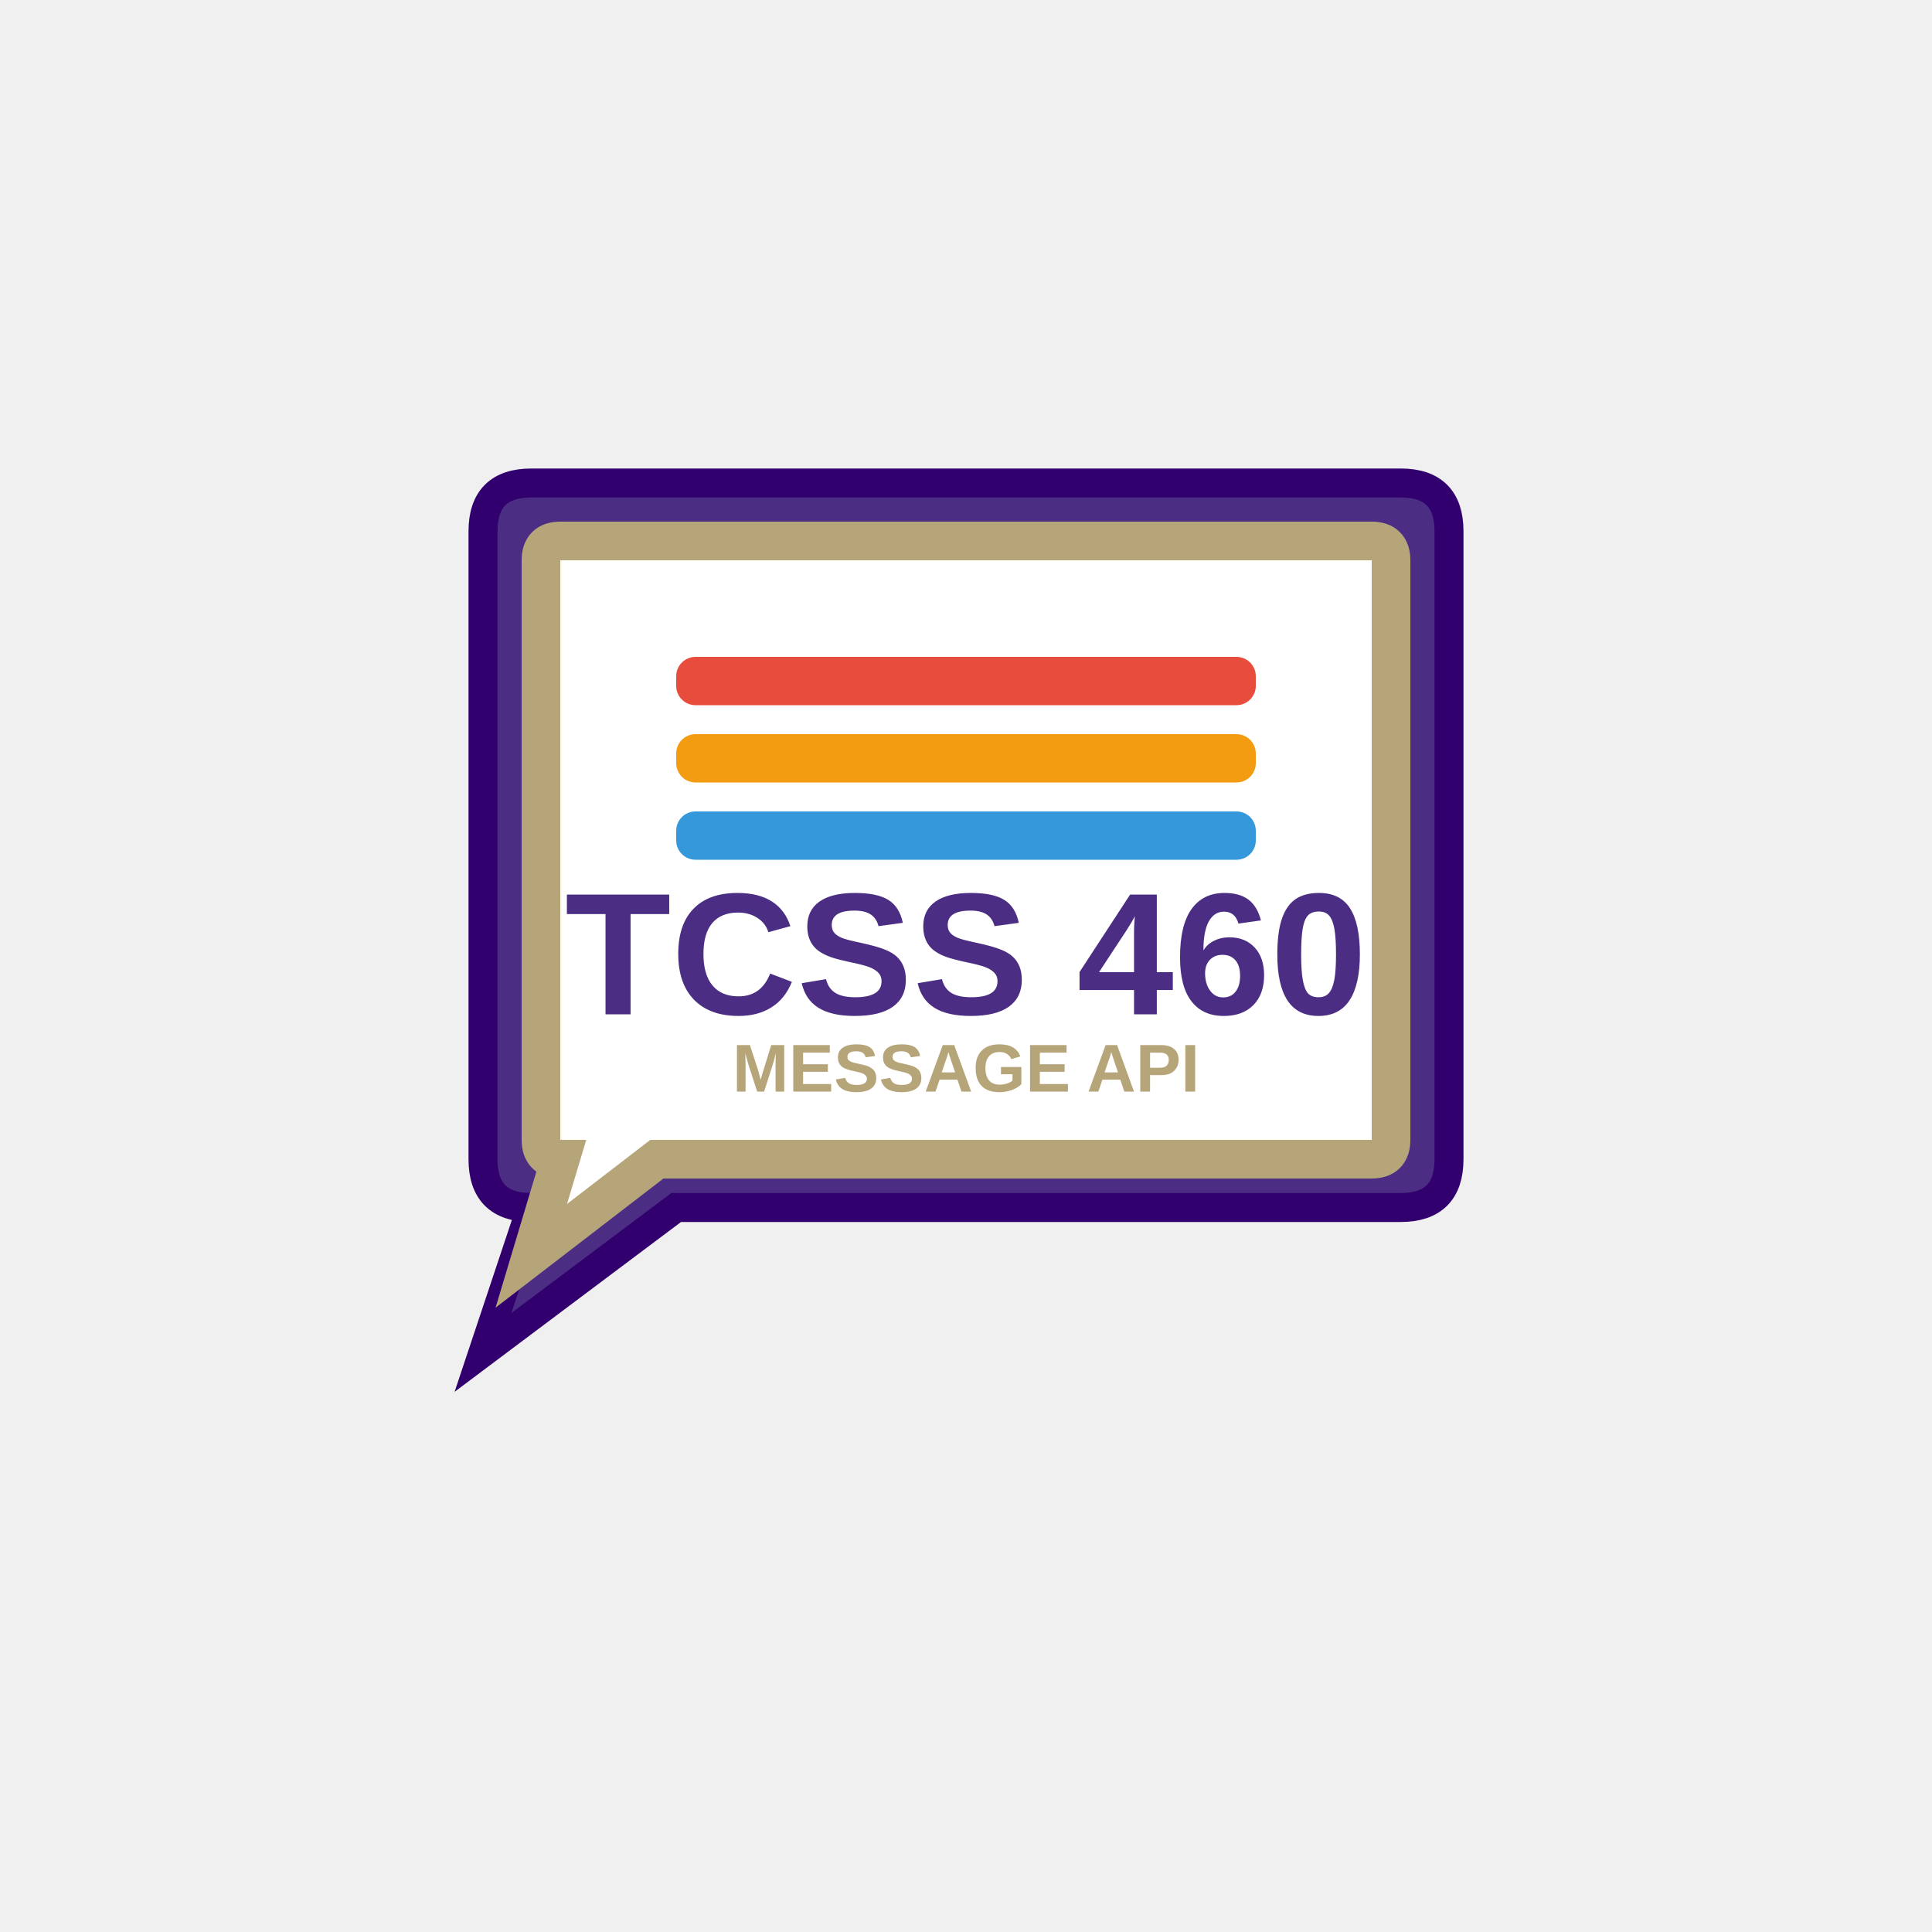
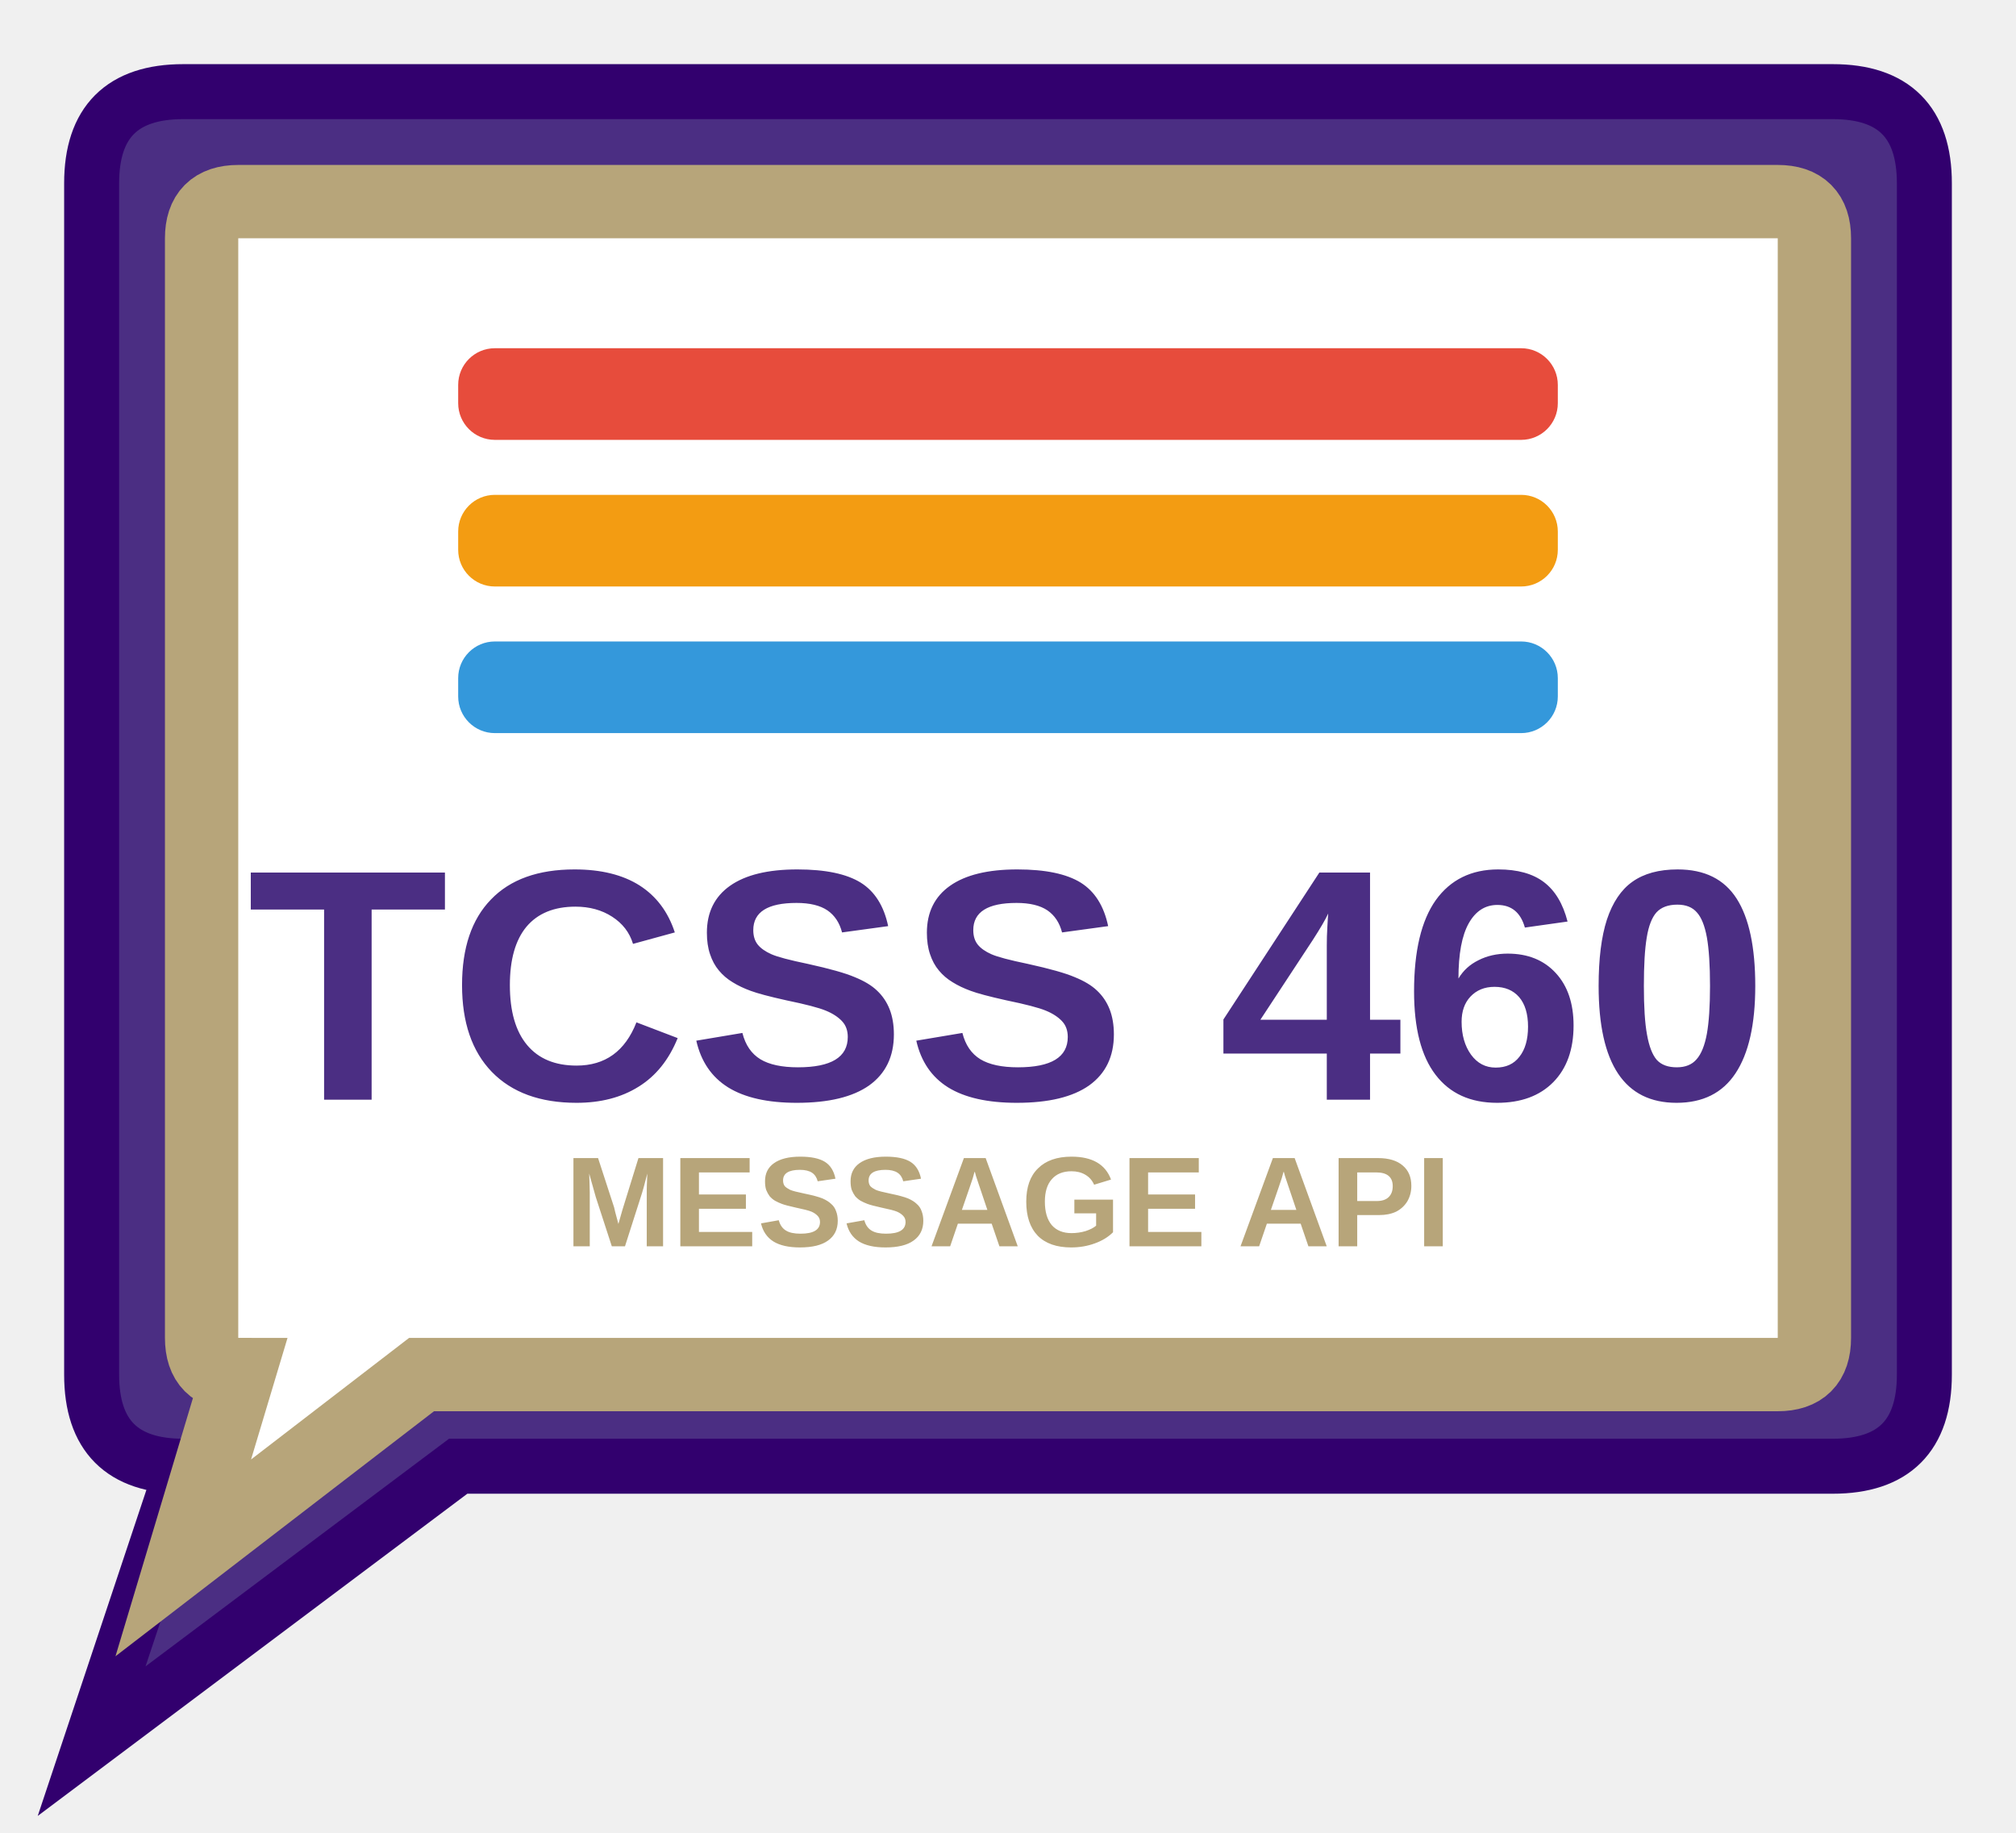
- <svg xmlns="http://www.w3.org/2000/svg" viewBox="0 0 200 200">
+ <svg xmlns="http://www.w3.org/2000/svg" viewBox="45 45 110 100">
  <path d="M 50 55 Q 50 50 55 50 L 145 50 Q 150 50 150 55 L 150 120 Q 150 125 145 125 L 70 125 L 50 140 L 55 125 Q 50 125 50 120 Z" fill="#4b2e83" stroke="#32006e" stroke-width="3" />
  <path d="M 56 58 Q 56 56 58 56 L 142 56 Q 144 56 144 58 L 144 118 Q 144 120 142 120 L 68 120 L 55 130 L 58 120 Q 56 120 56 118 Z" fill="#ffffff" stroke="#b7a57a" stroke-width="4" />
-   <rect x="70" y="68" width="60" height="5" fill="#e74c3c" rx="2" />
-   <rect x="70" y="76" width="60" height="5" fill="#f39c12" rx="2" />
-   <rect x="70" y="84" width="60" height="5" fill="#3498db" rx="2" />
+   <rect x="70" y="64" width="60" height="5" fill="#e74c3c" rx="2" />
+   <rect x="70" y="72" width="60" height="5" fill="#f39c12" rx="2" />
+   <rect x="70" y="80" width="60" height="5" fill="#3498db" rx="2" />
  <text x="100" y="105" font-family="Arial, sans-serif" font-size="18" font-weight="bold" text-anchor="middle" fill="#4b2e83">TCSS 460</text>
  <text x="100" y="113" font-family="Arial, sans-serif" font-size="7" text-anchor="middle" fill="#b7a57a" font-weight="600">MESSAGE API</text>
</svg>
